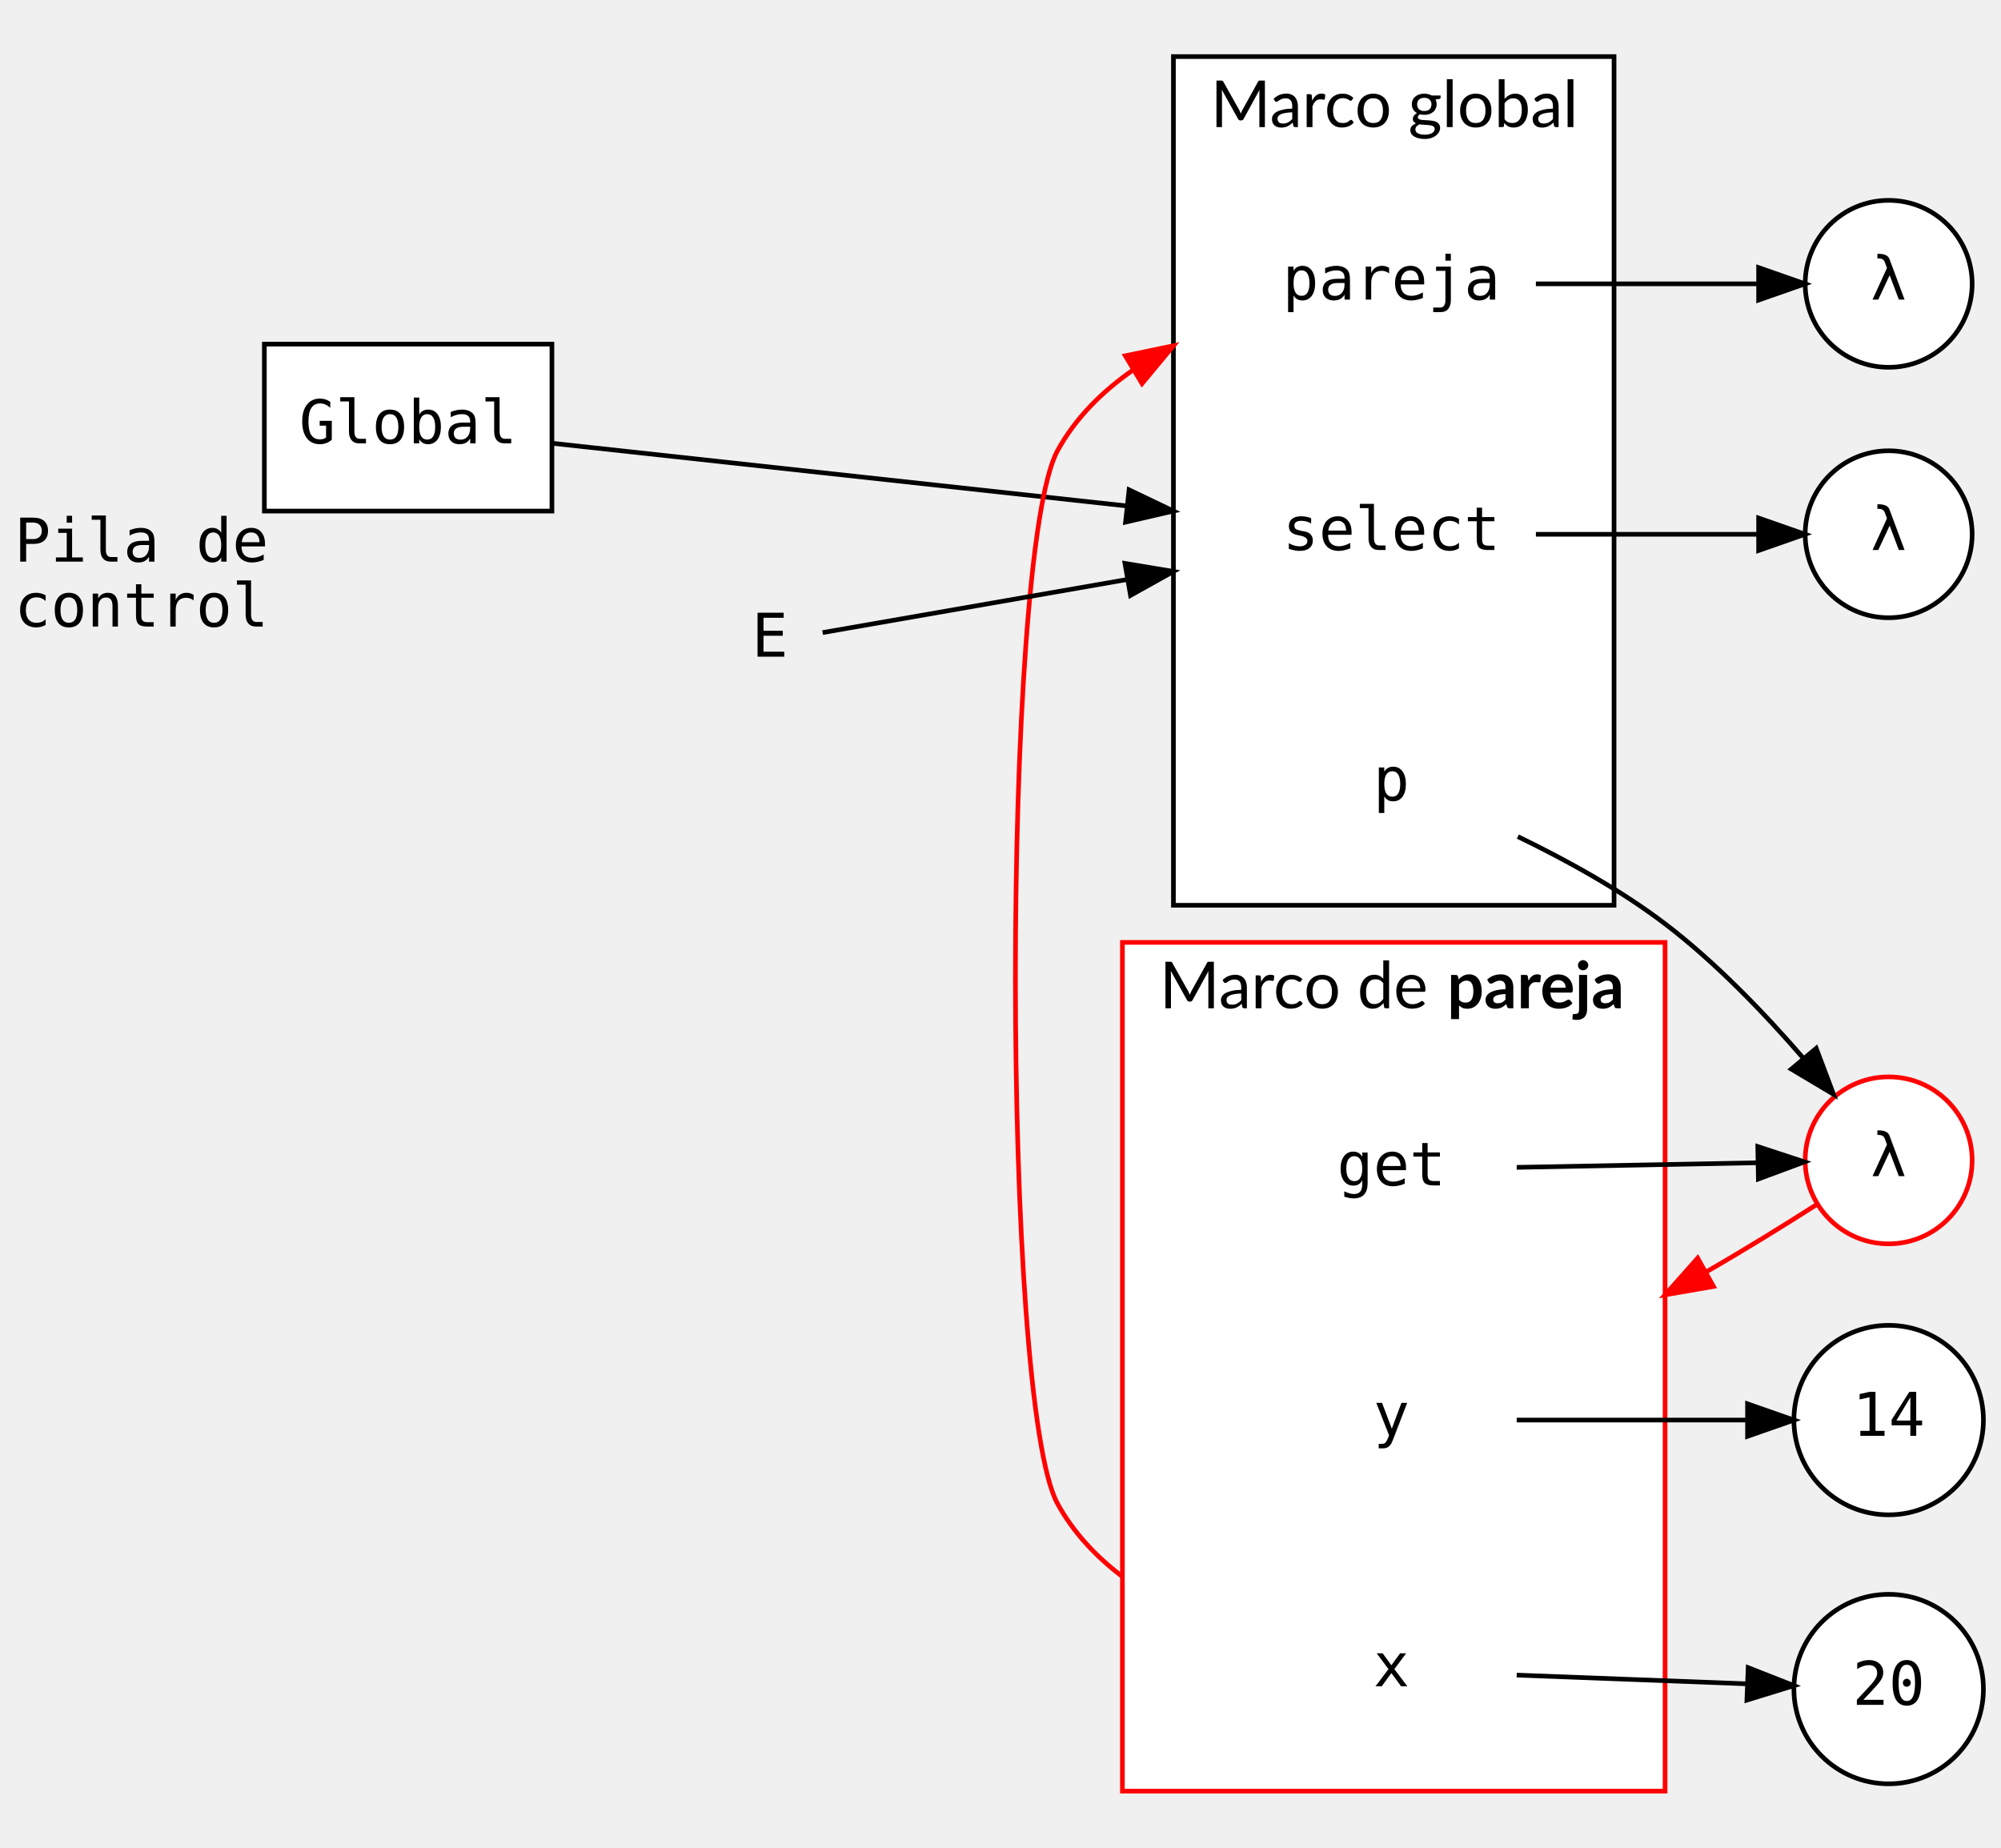
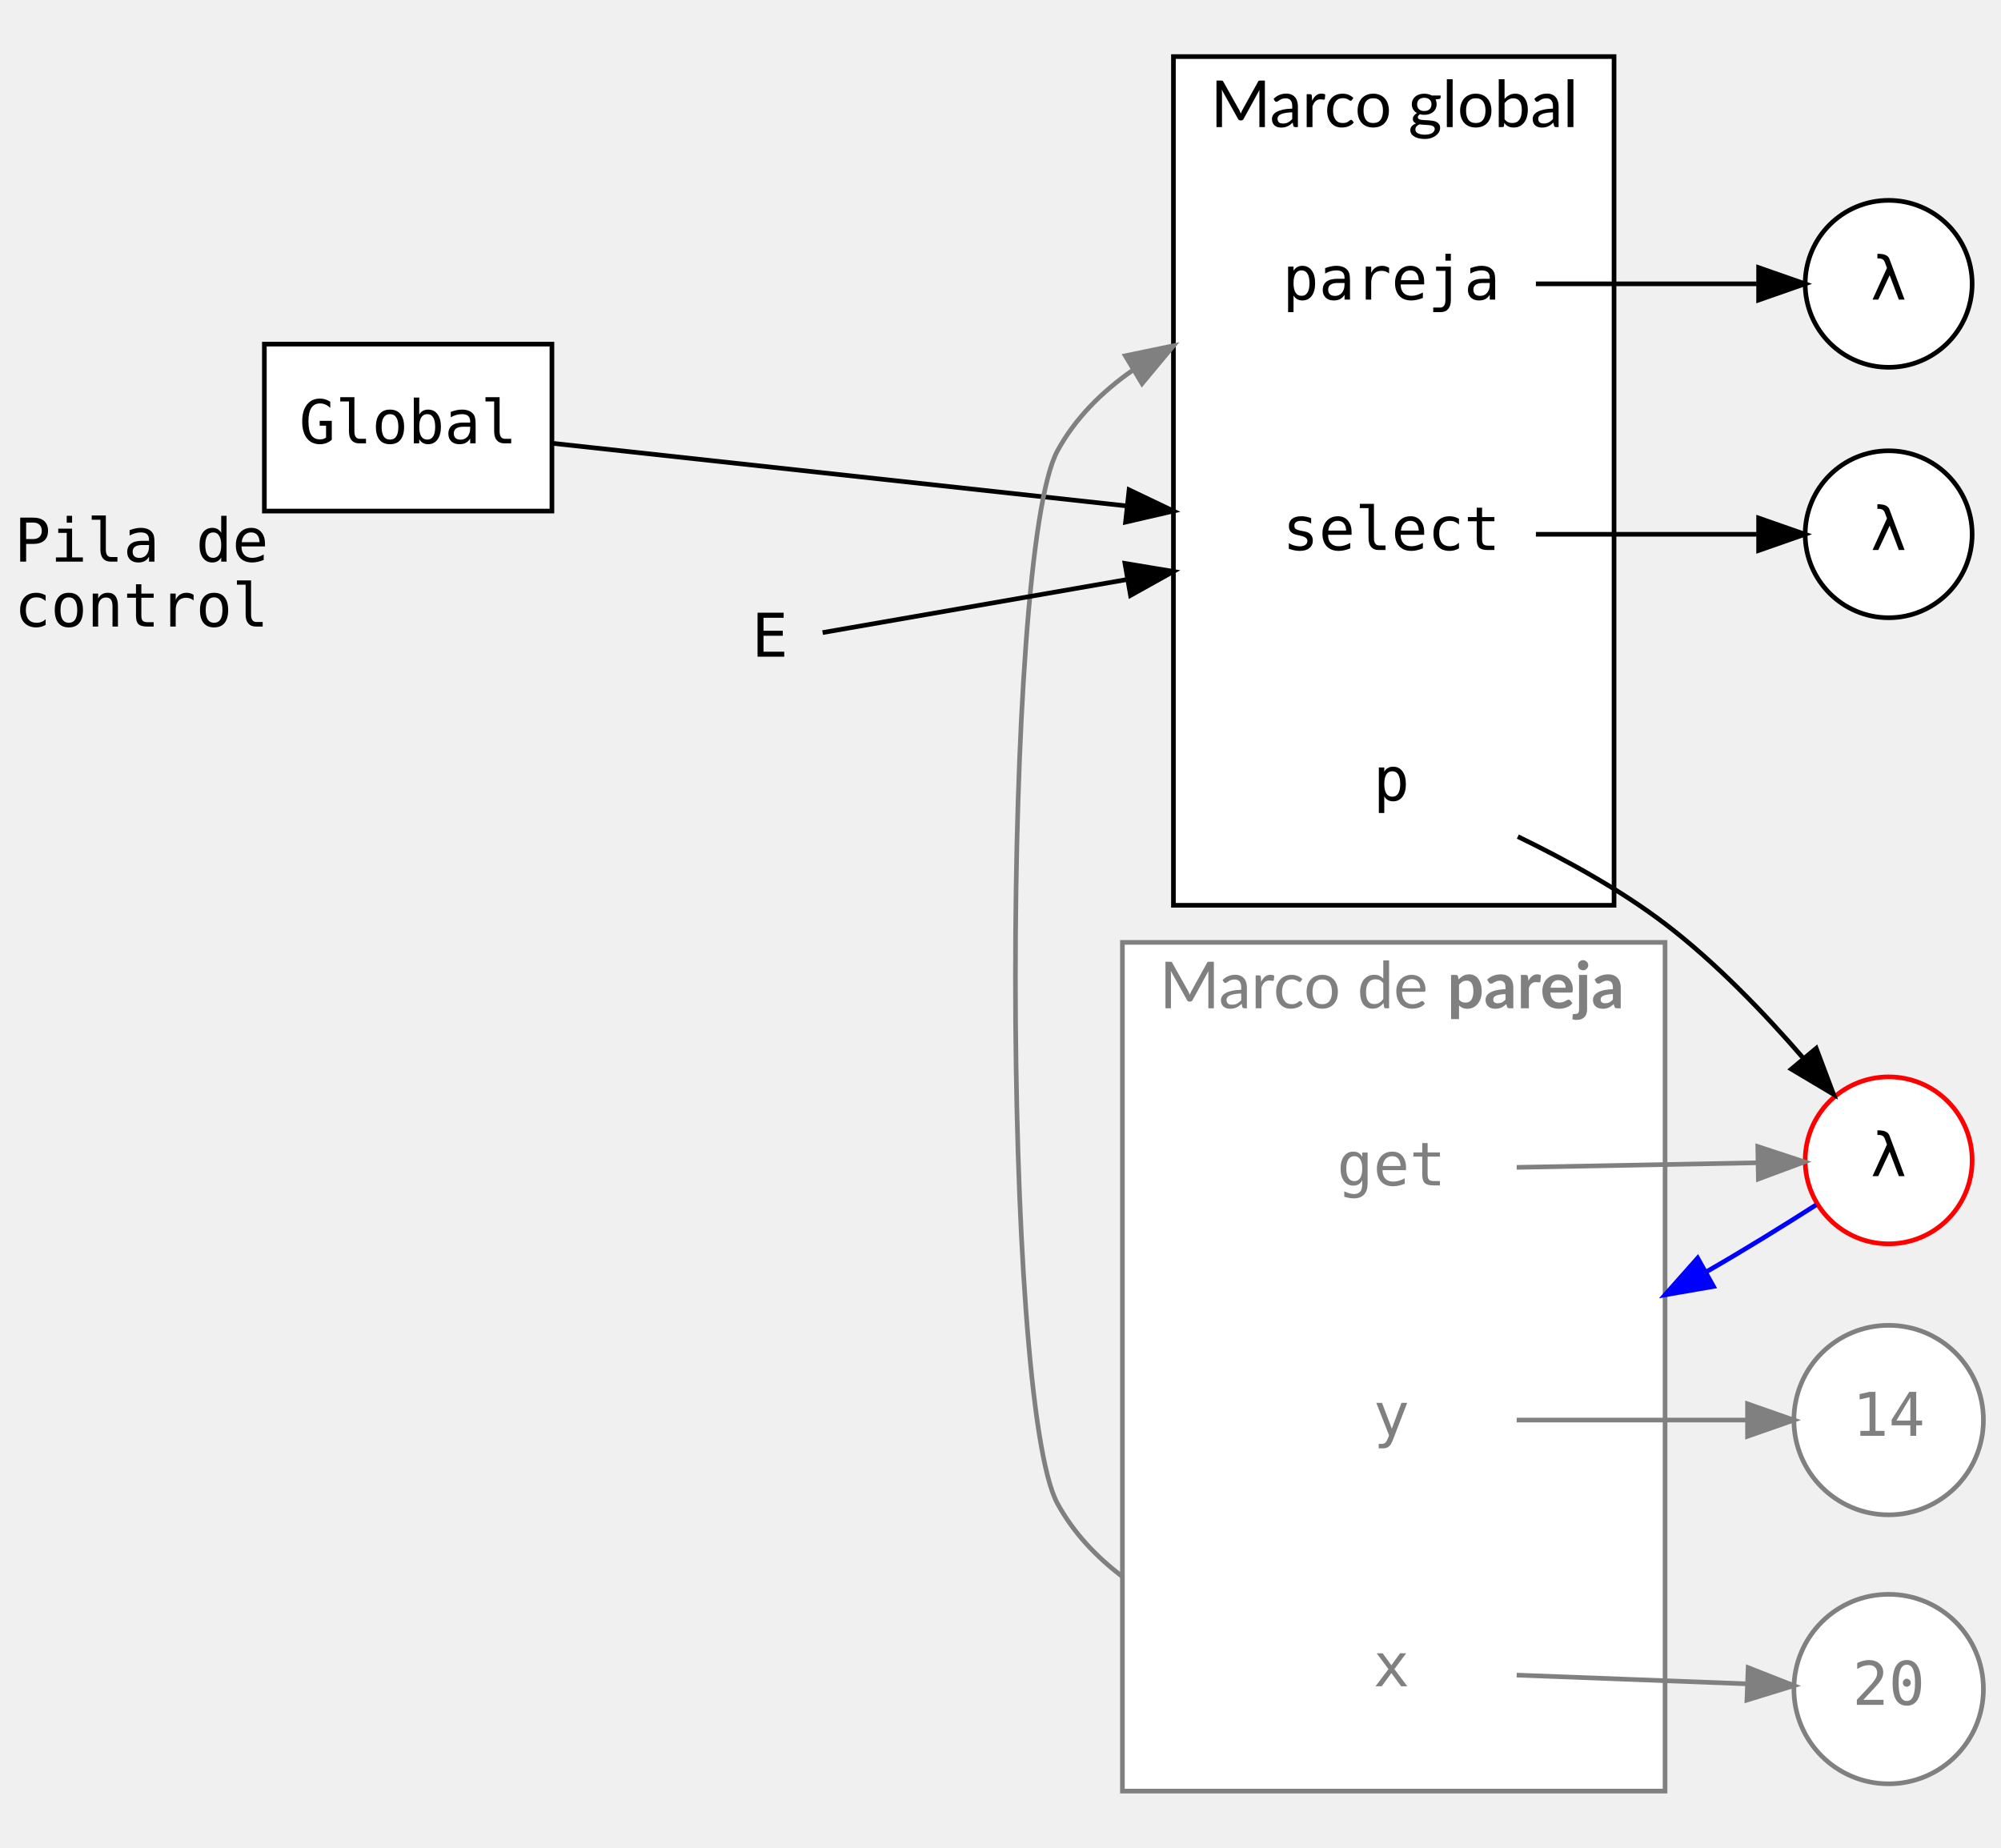
<svg xmlns="http://www.w3.org/2000/svg" width="431pt" height="398pt" viewBox="0.00 0.00 431.43 398.00">
  <g id="graph0" class="graph" transform="scale(1 1) rotate(0) translate(4 394)">
    <g id="clust1" class="cluster">
      <polygon fill="white" stroke="black" points="249,-199 249,-382 344,-382 344,-199 249,-199" />
      <text text-anchor="start" x="257" y="-366.8" font-family="Lato" font-size="14.00">Marco global</text>
    </g>
    <g id="clust2" class="cluster">
-       <polygon fill="white" stroke="red" points="238,-8 238,-191 355,-191 355,-8 238,-8" />
-       <text text-anchor="start" x="246" y="-176.8" font-family="Lato" font-size="14.00">Marco de </text>
-       <text text-anchor="start" x="308" y="-176.8" font-family="Lato" font-weight="bold" font-size="14.00">pareja</text>
+       <polygon fill="white" stroke="grey" points="238,-8 238,-191 355,-191 355,-8 238,-8" />
+       <text text-anchor="start" x="246" y="-176.8" font-family="Lato" font-size="14.00" fill="grey">Marco de </text>
+       <text text-anchor="start" x="308" y="-176.8" font-family="Lato" font-weight="bold" font-size="14.00" fill="grey">pareja</text>
    </g>
    <g id="node1" class="node">
      <polygon fill="white" stroke="black" points="53,-284 53,-320 115,-320 115,-284 53,-284" />
      <text text-anchor="middle" x="84" y="-298.6" font-family="monospace" font-size="13.00">Global</text>
      <text text-anchor="middle" x="26.5" y="-273.1" font-family="monospace" font-size="13.00">Pila de</text>
      <text text-anchor="middle" x="26.5" y="-259.1" font-family="monospace" font-size="13.00">control</text>
    </g>
    <g id="node8" class="node">
      <polygon fill="transparent" stroke="transparent" points="327,-297 265,-297 265,-261 327,-261 327,-297" />
      <text text-anchor="middle" x="296" y="-275.6" font-family="monospace" font-size="13.00">select</text>
    </g>
    <g id="edge8" class="edge">
      <path fill="none" stroke="black" d="M115.13,-298.61C147.64,-295.06 199.31,-289.43 238.94,-285.11" />
      <polygon fill="black" stroke="black" points="239.44,-288.58 249,-284.01 238.68,-281.62 239.44,-288.58" />
    </g>
    <g id="node2" class="node">
-       <ellipse fill="white" stroke="black" cx="403.21" cy="-88" rx="20.43" ry="20.43" />
-       <text text-anchor="middle" x="403.21" y="-84.6" font-family="monospace" font-size="13.00">14</text>
+       <ellipse fill="white" stroke="grey" cx="403.21" cy="-88" rx="20.43" ry="20.43" />
+       <text text-anchor="middle" x="403.21" y="-84.6" font-family="monospace" font-size="13.00" fill="grey">14</text>
    </g>
    <g id="node3" class="node">
-       <ellipse fill="white" stroke="black" cx="403.21" cy="-30" rx="20.43" ry="20.43" />
-       <text text-anchor="middle" x="403.21" y="-26.6" font-family="monospace" font-size="13.00">20</text>
+       <ellipse fill="white" stroke="grey" cx="403.21" cy="-30" rx="20.43" ry="20.43" />
+       <text text-anchor="middle" x="403.21" y="-26.6" font-family="monospace" font-size="13.00" fill="grey">20</text>
    </g>
    <g id="node4" class="node">
      <ellipse fill="white" stroke="black" cx="403.21" cy="-333" rx="18" ry="18" />
      <text text-anchor="middle" x="403.21" y="-329.6" font-family="monospace" font-size="13.00">λ</text>
    </g>
    <g id="node5" class="node">
      <ellipse fill="white" stroke="black" cx="403.21" cy="-279" rx="18" ry="18" />
      <text text-anchor="middle" x="403.21" y="-275.6" font-family="monospace" font-size="13.00">λ</text>
    </g>
    <g id="node6" class="node">
      <ellipse fill="white" stroke="red" cx="403.21" cy="-144" rx="18" ry="18" />
      <text text-anchor="middle" x="403.21" y="-140.6" font-family="monospace" font-size="13.00">λ</text>
    </g>
    <g id="node11" class="node">
      <polygon fill="transparent" stroke="transparent" points="323,-106 269,-106 269,-70 323,-70 323,-106" />
-       <text text-anchor="middle" x="296" y="-84.6" font-family="monospace" font-size="13.00">y</text>
+       <text text-anchor="middle" x="296" y="-84.6" font-family="monospace" font-size="13.00" fill="grey">y</text>
    </g>
    <g id="edge10" class="edge">
-       <path fill="none" stroke="red" d="M387.59,-134.41C380.76,-130.05 372.28,-124.78 363.78,-119.9" />
-       <polygon fill="red" stroke="red" points="365.44,-116.81 355,-115 362.03,-122.93 365.44,-116.81" />
+       <path fill="none" stroke="blue" d="M387.59,-134.41C380.76,-130.05 372.28,-124.78 363.78,-119.9" />
+       <polygon fill="blue" stroke="blue" points="365.44,-116.81 355,-115 362.03,-122.93 365.44,-116.81" />
    </g>
    <g id="node7" class="node">
      <polygon fill="transparent" stroke="transparent" points="327,-351 265,-351 265,-315 327,-315 327,-351" />
      <text text-anchor="middle" x="296" y="-329.6" font-family="monospace" font-size="13.00">pareja</text>
    </g>
    <g id="edge1" class="edge">
      <path fill="none" stroke="black" d="M327.15,-333C342.15,-333 360.15,-333 374.76,-333" />
      <polygon fill="black" stroke="black" points="375.17,-336.5 385.17,-333 375.17,-329.5 375.17,-336.5" />
    </g>
    <g id="edge2" class="edge">
      <path fill="none" stroke="black" d="M327.15,-279C342.15,-279 360.15,-279 374.76,-279" />
      <polygon fill="black" stroke="black" points="375.17,-282.5 385.17,-279 375.17,-275.5 375.17,-282.5" />
    </g>
    <g id="node9" class="node">
      <polygon fill="transparent" stroke="transparent" points="323,-243 269,-243 269,-207 323,-207 323,-243" />
      <text text-anchor="middle" x="296" y="-221.6" font-family="monospace" font-size="13.00">p</text>
    </g>
    <g id="edge3" class="edge">
      <path fill="none" stroke="black" d="M323.26,-213.81C333.63,-208.79 345.35,-202.35 355,-195 365.95,-186.66 376.52,-175.63 384.87,-165.96" />
      <polygon fill="black" stroke="black" points="387.59,-168.16 391.32,-158.25 382.22,-163.67 387.59,-168.16" />
    </g>
    <g id="node10" class="node">
      <polygon fill="transparent" stroke="transparent" points="323,-52 269,-52 269,-16 323,-16 323,-52" />
-       <text text-anchor="middle" x="296" y="-30.6" font-family="monospace" font-size="13.00">x</text>
+       <text text-anchor="middle" x="296" y="-30.6" font-family="monospace" font-size="13.00" fill="grey">x</text>
    </g>
    <g id="edge4" class="edge">
-       <path fill="none" stroke="black" d="M323.01,-33.01C338.04,-32.44 357,-31.72 372.6,-31.13" />
-       <polygon fill="black" stroke="black" points="372.92,-34.62 382.78,-30.74 372.65,-27.62 372.92,-34.62" />
+       <path fill="none" stroke="grey" d="M323.01,-33.01C338.04,-32.44 357,-31.72 372.6,-31.13" />
+       <polygon fill="grey" stroke="grey" points="372.92,-34.62 382.78,-30.74 372.65,-27.62 372.92,-34.62" />
    </g>
    <g id="edge7" class="edge">
-       <path fill="none" stroke="red" d="M238,-54.25C232.33,-58.55 227.42,-63.74 224,-70 211.91,-92.14 211.91,-274.86 224,-297 227.86,-304.06 233.62,-309.77 240.24,-314.38" />
-       <polygon fill="red" stroke="red" points="238.63,-317.49 249,-319.64 242.23,-311.49 238.63,-317.49" />
+       <path fill="none" stroke="grey" d="M238,-54.25C232.33,-58.55 227.42,-63.74 224,-70 211.91,-92.14 211.91,-274.86 224,-297 227.86,-304.06 233.62,-309.77 240.24,-314.38" />
+       <polygon fill="grey" stroke="grey" points="238.63,-317.49 249,-319.64 242.23,-311.49 238.63,-317.49" />
    </g>
    <g id="edge5" class="edge">
-       <path fill="none" stroke="black" d="M323.01,-88C338.04,-88 357,-88 372.6,-88" />
-       <polygon fill="black" stroke="black" points="372.78,-91.5 382.78,-88 372.78,-84.5 372.78,-91.5" />
+       <path fill="none" stroke="grey" d="M323.01,-88C338.04,-88 357,-88 372.6,-88" />
+       <polygon fill="grey" stroke="grey" points="372.78,-91.5 382.78,-88 372.78,-84.5 372.78,-91.5" />
    </g>
    <g id="node12" class="node">
      <polygon fill="transparent" stroke="transparent" points="323,-160 269,-160 269,-124 323,-124 323,-160" />
-       <text text-anchor="middle" x="296" y="-138.6" font-family="monospace" font-size="13.00">get</text>
+       <text text-anchor="middle" x="296" y="-138.6" font-family="monospace" font-size="13.00" fill="grey">get</text>
    </g>
    <g id="edge6" class="edge">
-       <path fill="none" stroke="black" d="M323.01,-142.49C338.73,-142.79 358.76,-143.17 374.74,-143.48" />
-       <polygon fill="black" stroke="black" points="374.99,-146.98 385.05,-143.67 375.12,-139.98 374.99,-146.98" />
+       <path fill="none" stroke="grey" d="M323.01,-142.49C338.73,-142.79 358.76,-143.17 374.74,-143.48" />
+       <polygon fill="grey" stroke="grey" points="374.99,-146.98 385.05,-143.67 375.12,-139.98 374.99,-146.98" />
    </g>
    <g id="node13" class="node">
      <polygon fill="transparent" stroke="transparent" points="173,-274 151,-274 151,-238 173,-238 173,-274" />
      <text text-anchor="middle" x="162" y="-252.6" font-family="monospace" font-size="13.00">E</text>
    </g>
    <g id="edge9" class="edge">
      <path fill="none" stroke="black" d="M173.36,-257.8C187.58,-260.28 214.2,-264.92 238.93,-269.23" />
      <polygon fill="black" stroke="black" points="238.55,-272.72 249,-270.98 239.75,-265.82 238.55,-272.72" />
    </g>
  </g>
</svg>
